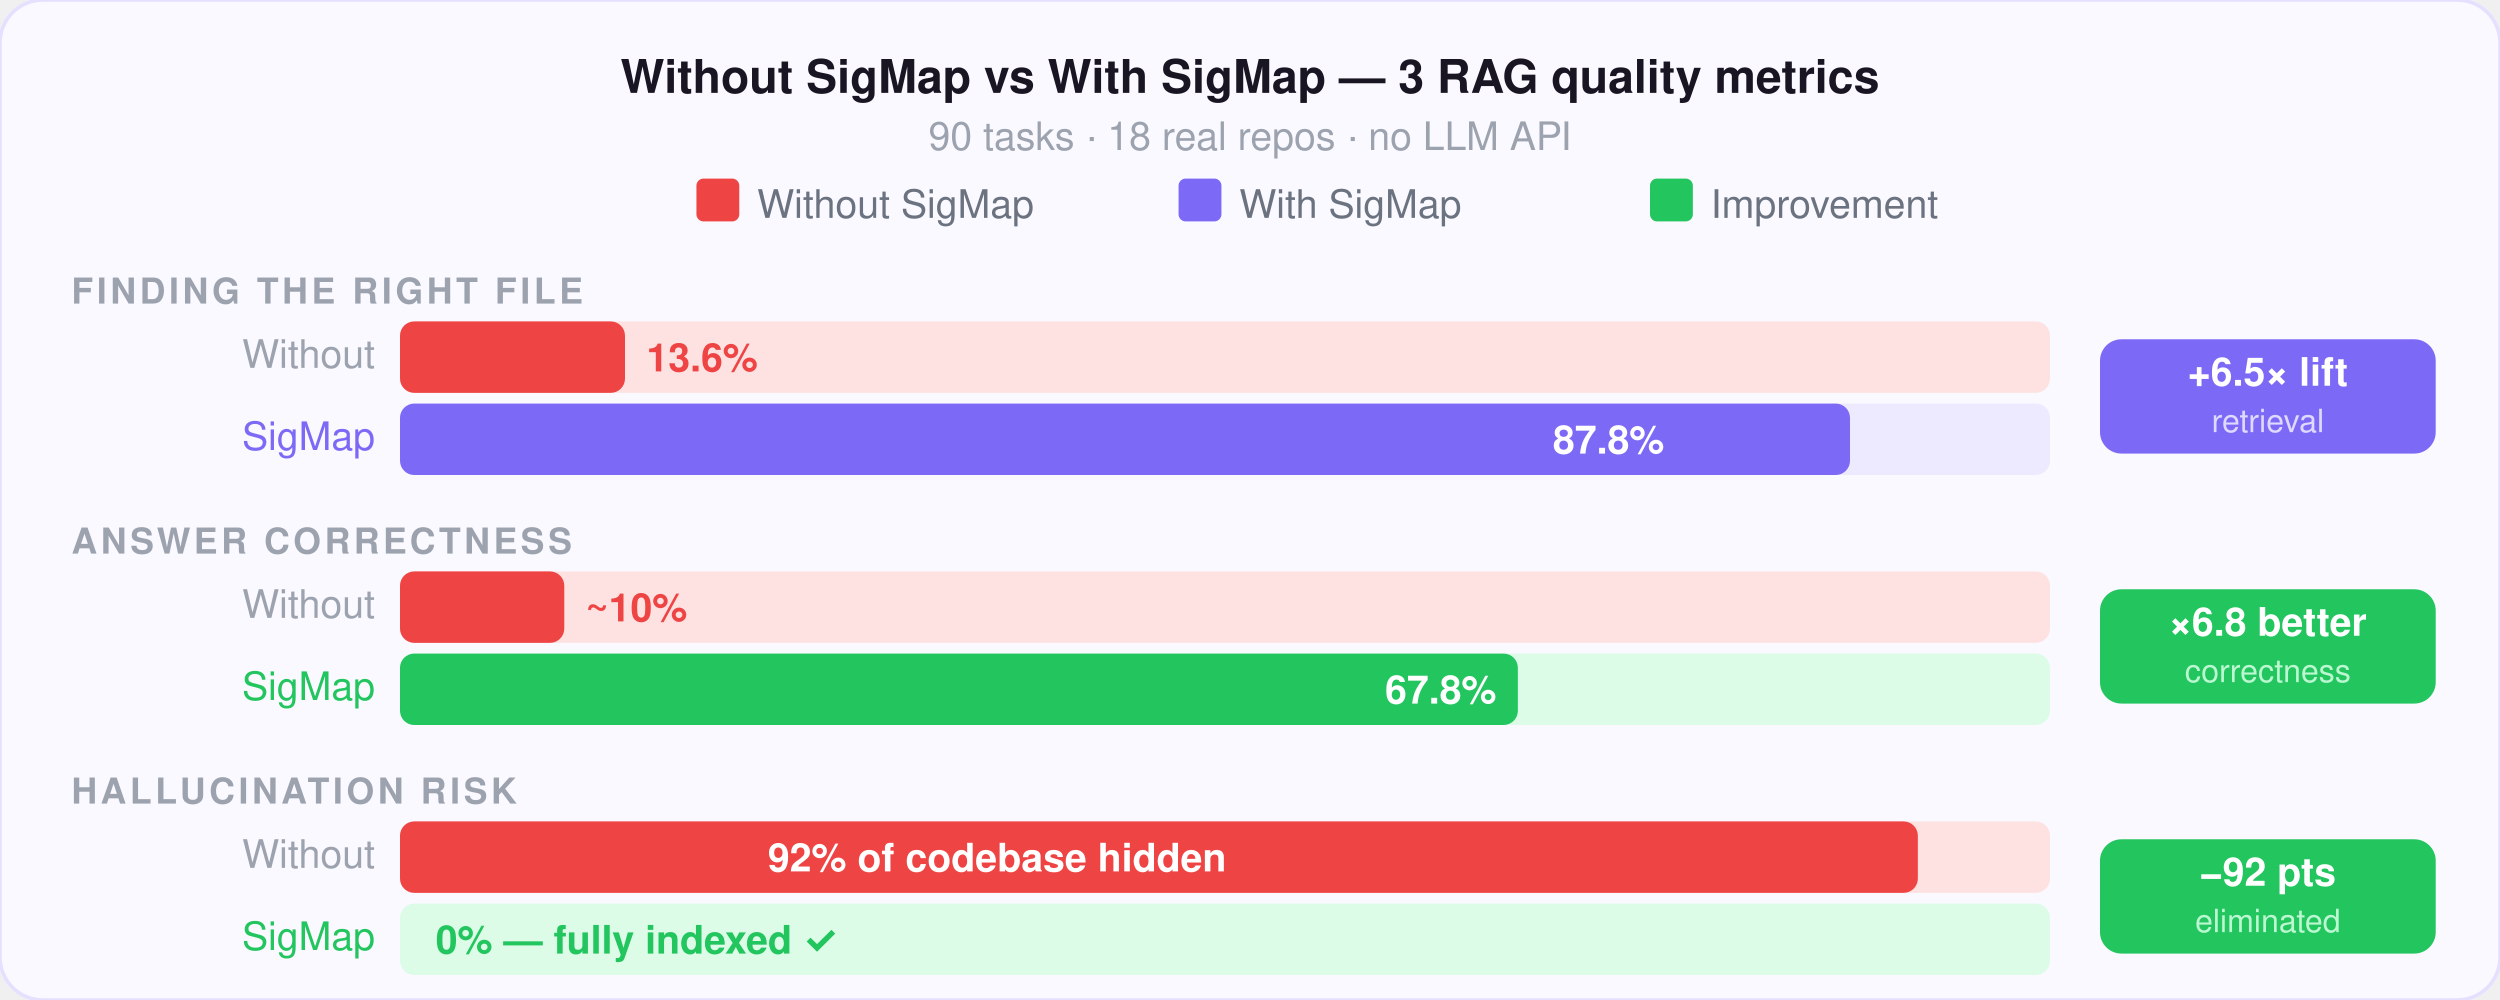
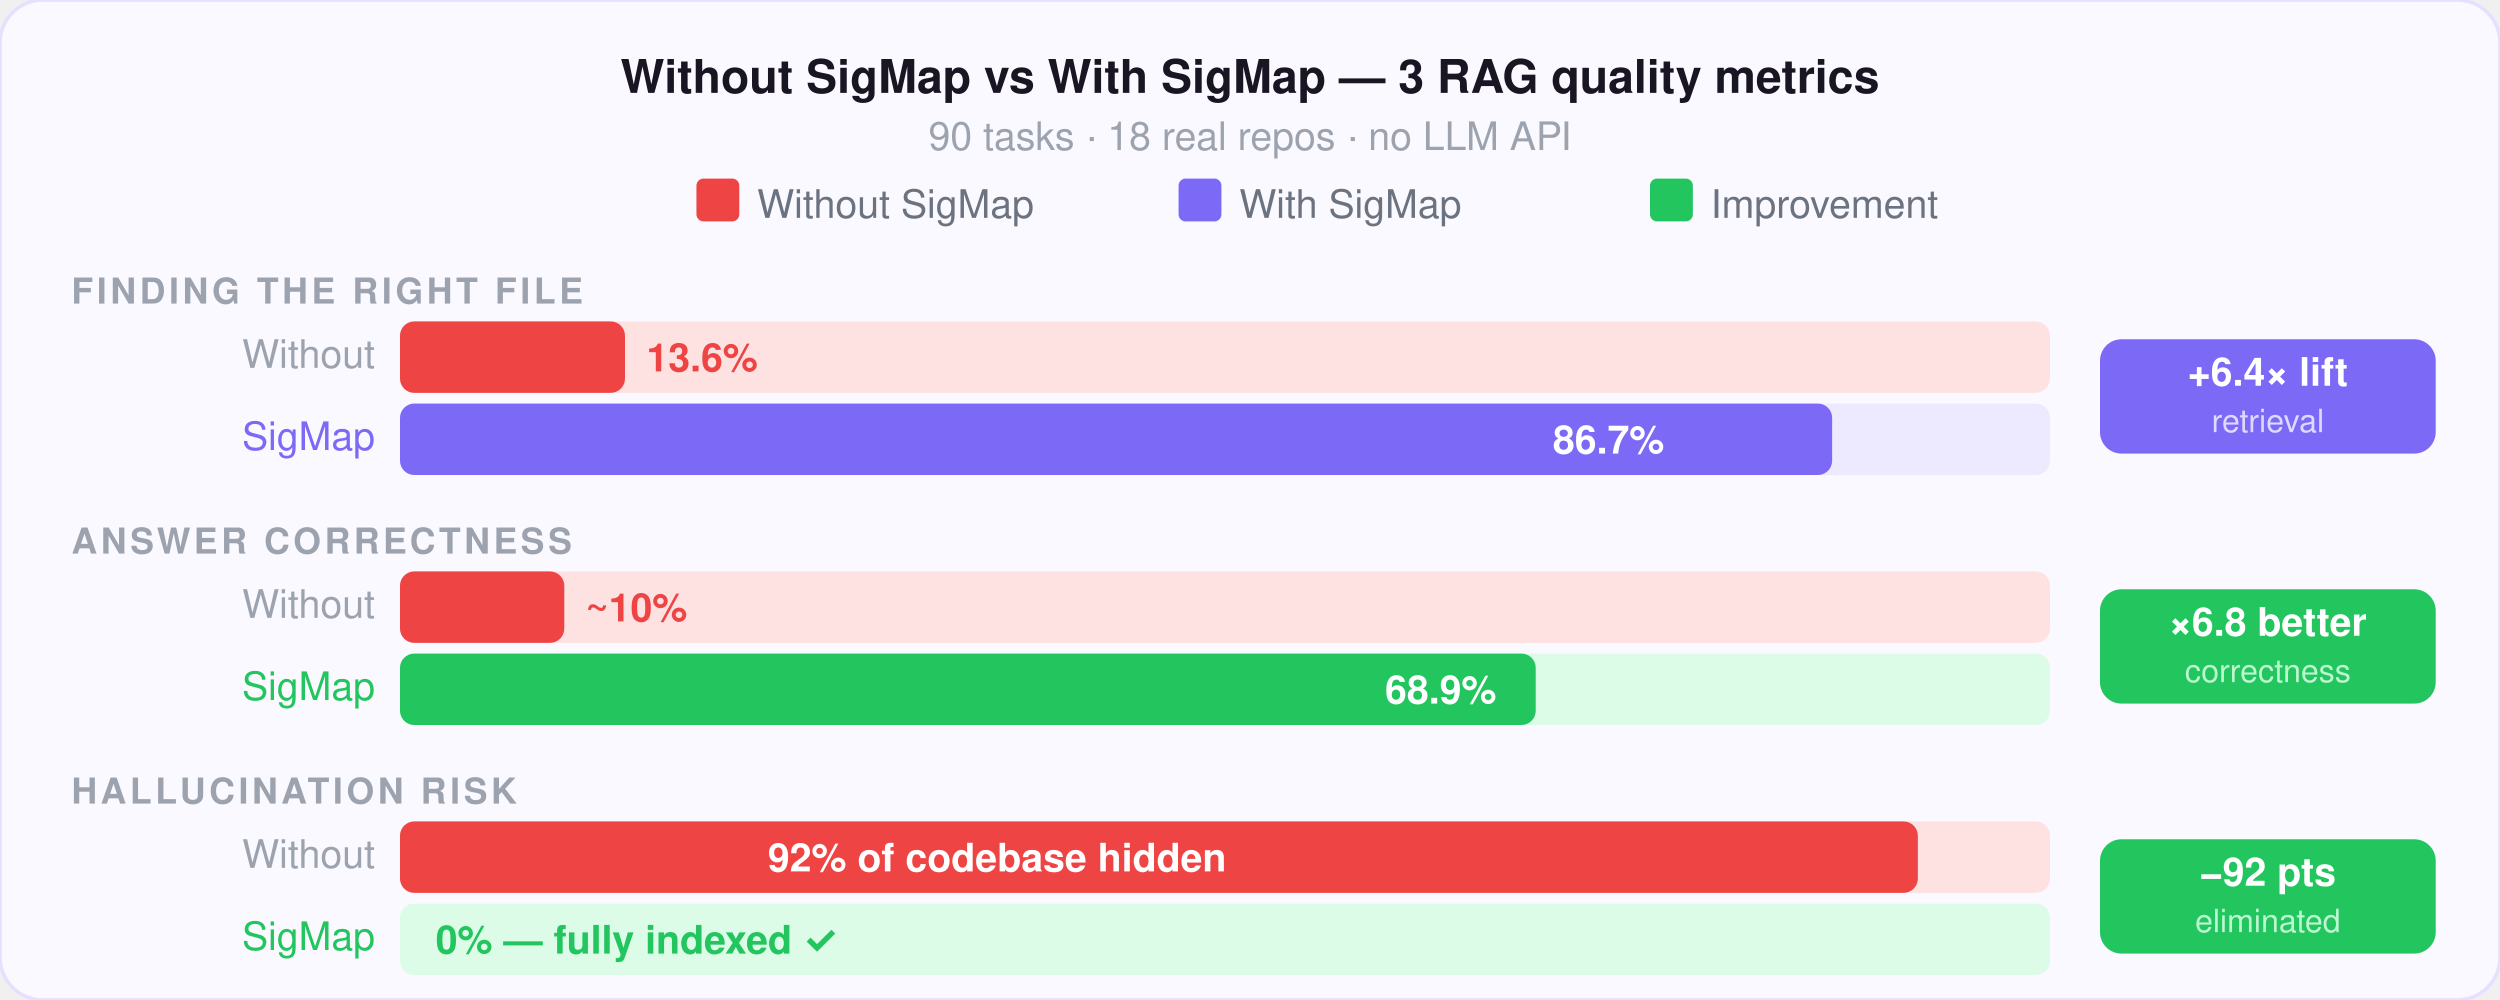
<svg xmlns="http://www.w3.org/2000/svg" viewBox="0 0 700 280" width="700" height="280" font-family="-apple-system,BlinkMacSystemFont,'Segoe UI',Helvetica,Arial,sans-serif">
  <rect width="700" height="280" fill="#faf9ff" rx="12" />
  <rect width="700" height="280" fill="none" stroke="#e5e0ff" stroke-width="1" rx="12" />
  <text x="350" y="26" text-anchor="middle" font-size="13" font-weight="700" fill="#1a1523">Without SigMap vs With SigMap — 3 RAG quality metrics</text>
  <text x="350" y="42" text-anchor="middle" font-size="11" fill="#9ca3af">90 tasks · 18 real repos · no LLM API</text>
  <rect x="195" y="50" width="12" height="12" fill="#ef4444" rx="2" />
  <text x="212" y="61" font-size="11" fill="#6b7280">Without SigMap</text>
  <rect x="330" y="50" width="12" height="12" fill="#7c6af7" rx="2" />
  <text x="347" y="61" font-size="11" fill="#6b7280">With SigMap</text>
  <rect x="462" y="50" width="12" height="12" fill="#22c55e" rx="2" />
  <text x="479" y="61" font-size="11" fill="#6b7280">Improvement</text>
  <text x="20" y="85" font-size="10" font-weight="600" fill="#9ca3af" letter-spacing="1">FINDING THE RIGHT FILE</text>
  <text x="105" y="103" text-anchor="end" font-size="11" fill="#9ca3af">Without</text>
  <rect x="112" y="90" width="462" height="20" fill="#fee2e2" rx="4" />
  <rect x="112" y="90" width="63" height="20" fill="#ef4444" rx="4" />
  <text x="181" y="104" font-size="11" font-weight="600" fill="#ef4444">13.6%</text>
  <text x="105" y="126" text-anchor="end" font-size="11" fill="#7c6af7">SigMap</text>
  <rect x="112" y="113" width="462" height="20" fill="#ede9fe" rx="4" />
-   <rect x="112" y="113" width="406" height="20" fill="#7c6af7" rx="4" />
-   <text x="466" y="127" text-anchor="end" font-size="11" font-weight="700" fill="#fff">87.8%</text>
+   <rect x="112" y="113" width="401" height="20" fill="#7c6af7" rx="4" />
+   <text x="466" y="127" text-anchor="end" font-size="11" font-weight="700" fill="#fff">86.7%</text>
  <rect x="588" y="95" width="94" height="32" fill="#7c6af7" rx="6" />
-   <text x="635" y="108" text-anchor="middle" font-size="11" font-weight="700" fill="#fff">+6.5× lift</text>
+   <text x="635" y="108" text-anchor="middle" font-size="11" font-weight="700" fill="#fff">+6.4× lift</text>
  <text x="635" y="121" text-anchor="middle" font-size="9" fill="#ded9ff">retrieval</text>
  <text x="20" y="155" font-size="10" font-weight="600" fill="#9ca3af" letter-spacing="1">ANSWER CORRECTNESS</text>
  <text x="105" y="173" text-anchor="end" font-size="11" fill="#9ca3af">Without</text>
  <rect x="112" y="160" width="462" height="20" fill="#fee2e2" rx="4" />
  <rect x="112" y="160" width="46" height="20" fill="#ef4444" rx="4" />
  <text x="164" y="174" font-size="11" font-weight="600" fill="#ef4444">~10%</text>
  <text x="105" y="196" text-anchor="end" font-size="11" fill="#22c55e">SigMap</text>
  <rect x="112" y="183" width="462" height="20" fill="#dcfce7" rx="4" />
-   <rect x="112" y="183" width="313" height="20" fill="#22c55e" rx="4" />
-   <text x="419" y="197" text-anchor="end" font-size="11" font-weight="700" fill="#fff">67.8%</text>
+   <rect x="112" y="183" width="318" height="20" fill="#22c55e" rx="4" />
+   <text x="419" y="197" text-anchor="end" font-size="11" font-weight="700" fill="#fff">68.9%</text>
  <rect x="588" y="165" width="94" height="32" fill="#22c55e" rx="6" />
  <text x="635" y="178" text-anchor="middle" font-size="11" font-weight="700" fill="#fff">×6.8 better</text>
  <text x="635" y="191" text-anchor="middle" font-size="9" fill="#bbf7d0">correctness</text>
  <text x="20" y="225" font-size="10" font-weight="600" fill="#9ca3af" letter-spacing="1">HALLUCINATION RISK</text>
  <text x="105" y="243" text-anchor="end" font-size="11" fill="#9ca3af">Without</text>
  <rect x="112" y="230" width="462" height="20" fill="#fee2e2" rx="4" />
  <rect x="112" y="230" width="425" height="20" fill="#ef4444" rx="4" />
  <text x="215" y="244" font-size="11" font-weight="700" fill="#fff">92% of codebase hidden</text>
  <text x="105" y="266" text-anchor="end" font-size="11" fill="#22c55e">SigMap</text>
  <rect x="112" y="253" width="462" height="20" fill="#dcfce7" rx="4" />
  <text x="122" y="267" font-size="11" font-weight="700" fill="#22c55e">0% — fully indexed ✓</text>
  <rect x="588" y="235" width="94" height="32" fill="#22c55e" rx="6" />
  <text x="635" y="248" text-anchor="middle" font-size="11" font-weight="700" fill="#fff">−92 pts</text>
  <text x="635" y="261" text-anchor="middle" font-size="9" fill="#bbf7d0">eliminated</text>
</svg>
